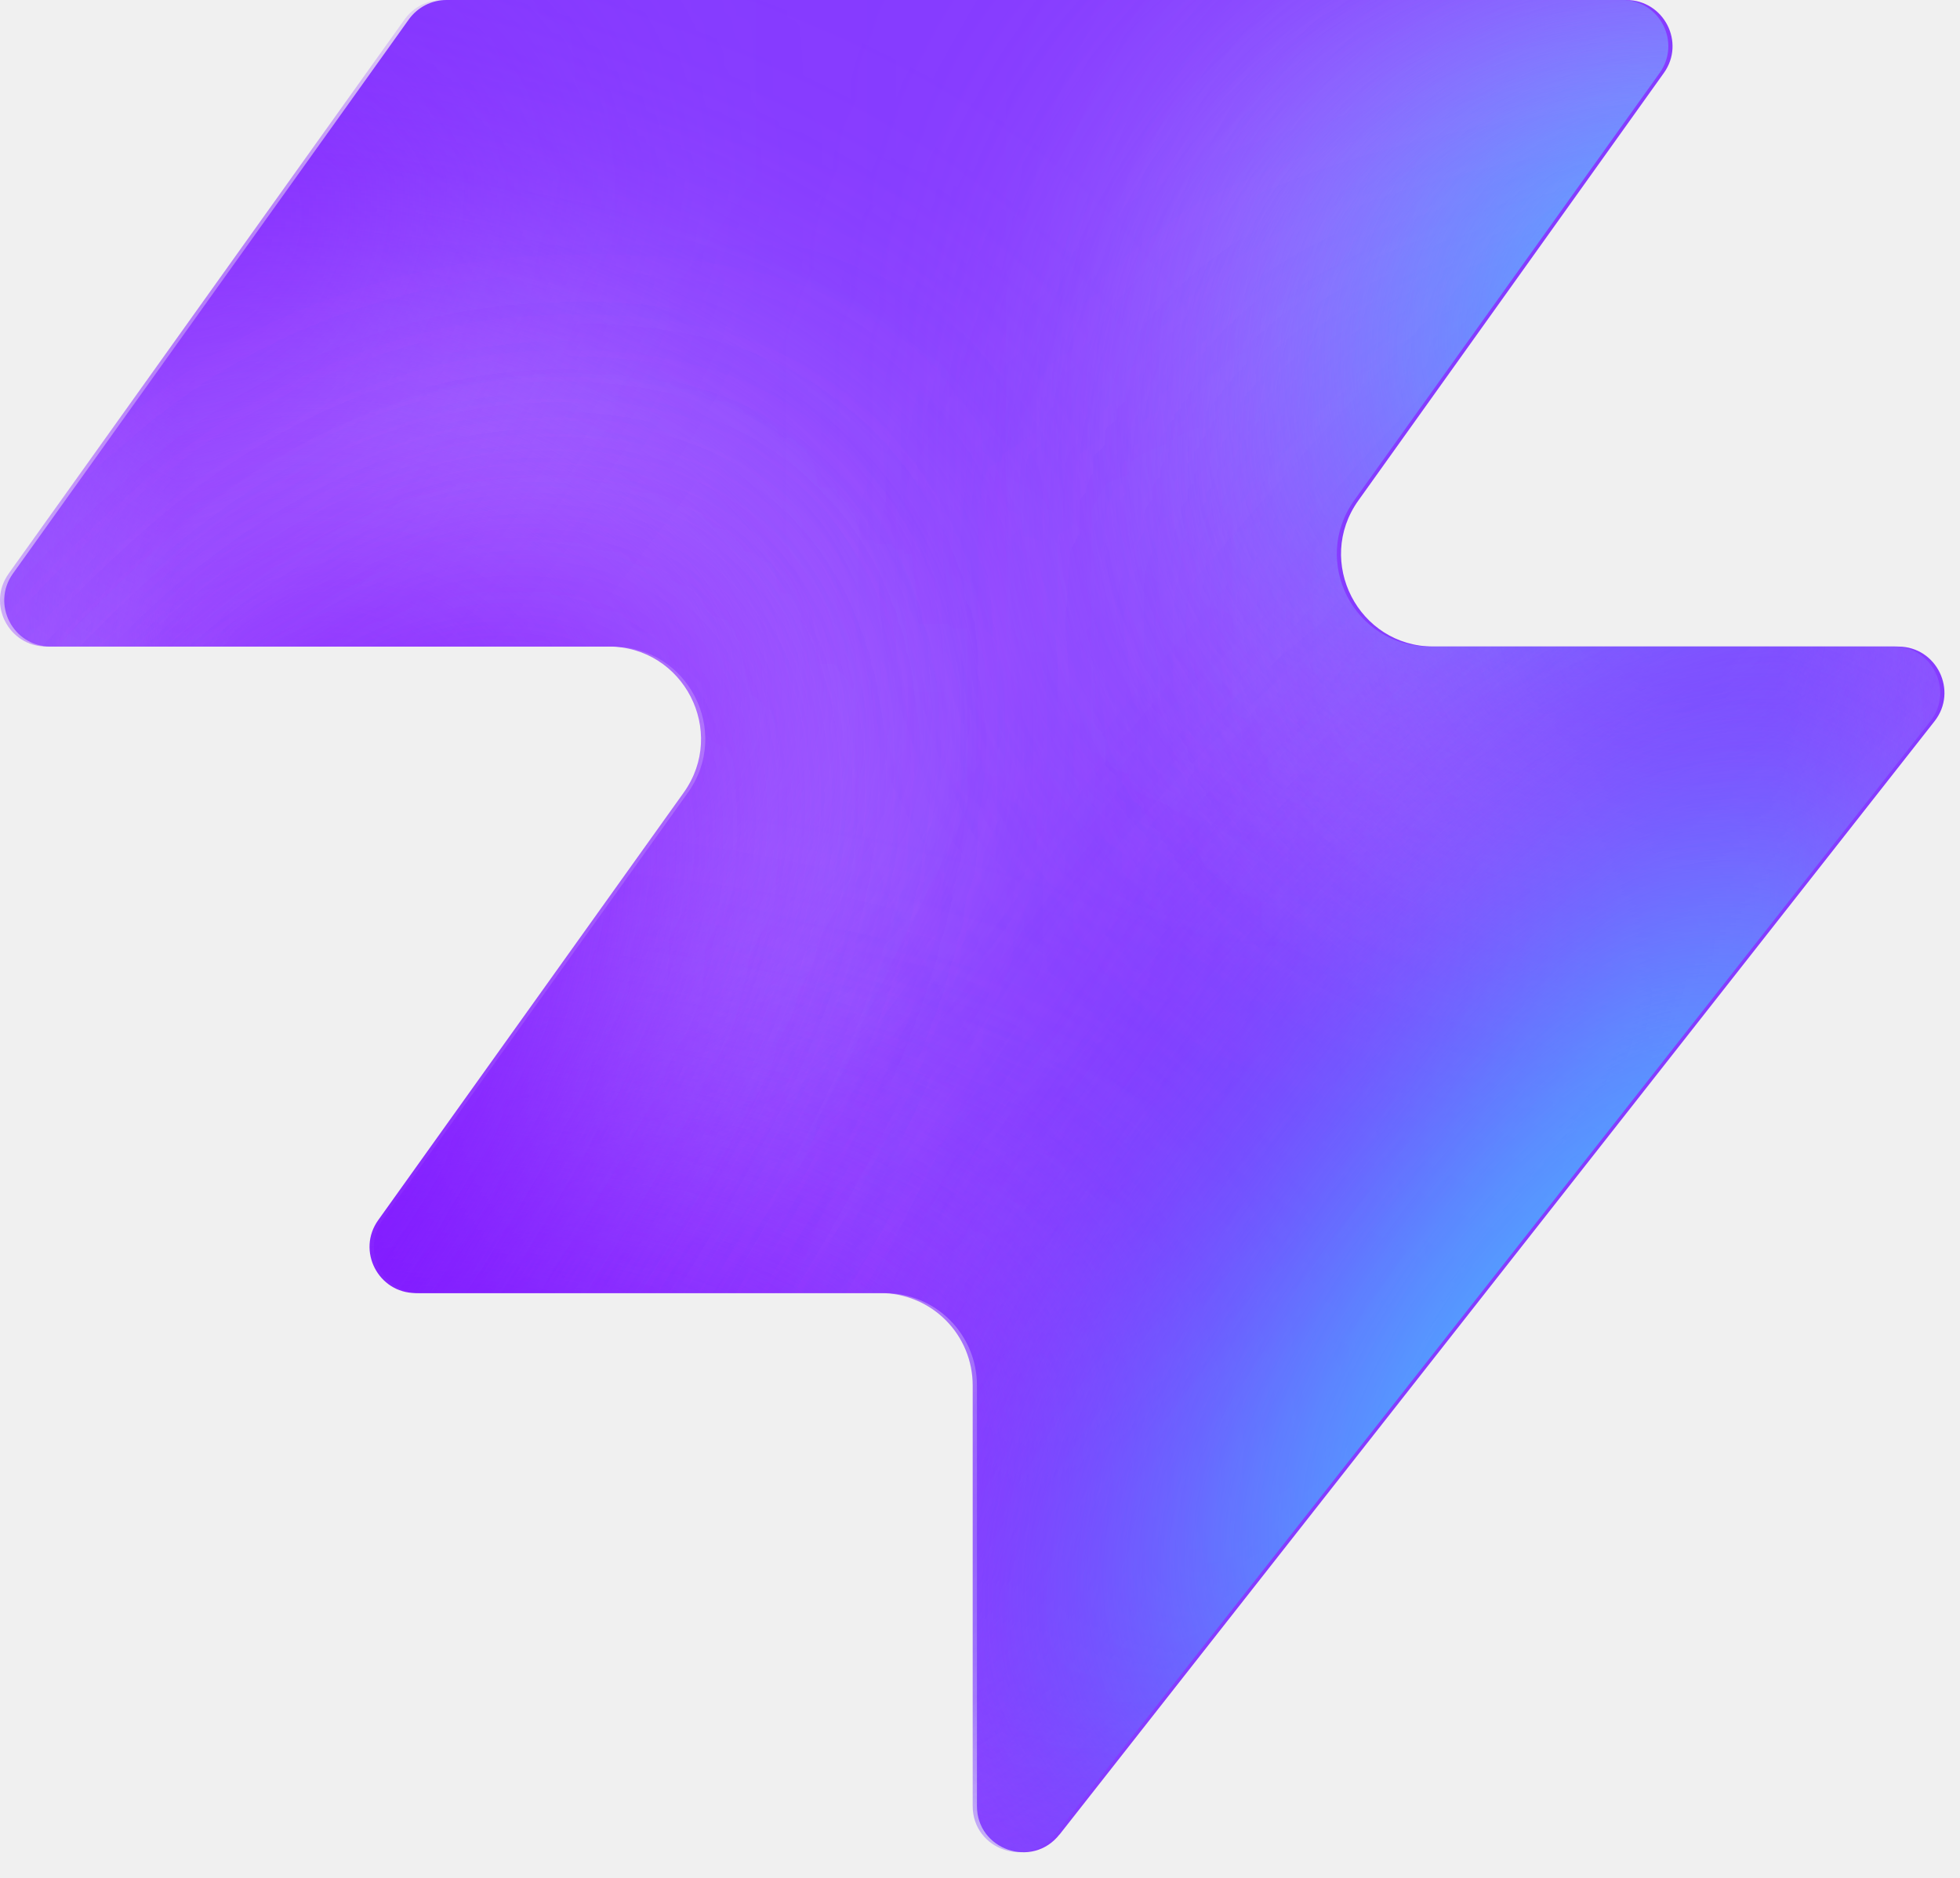
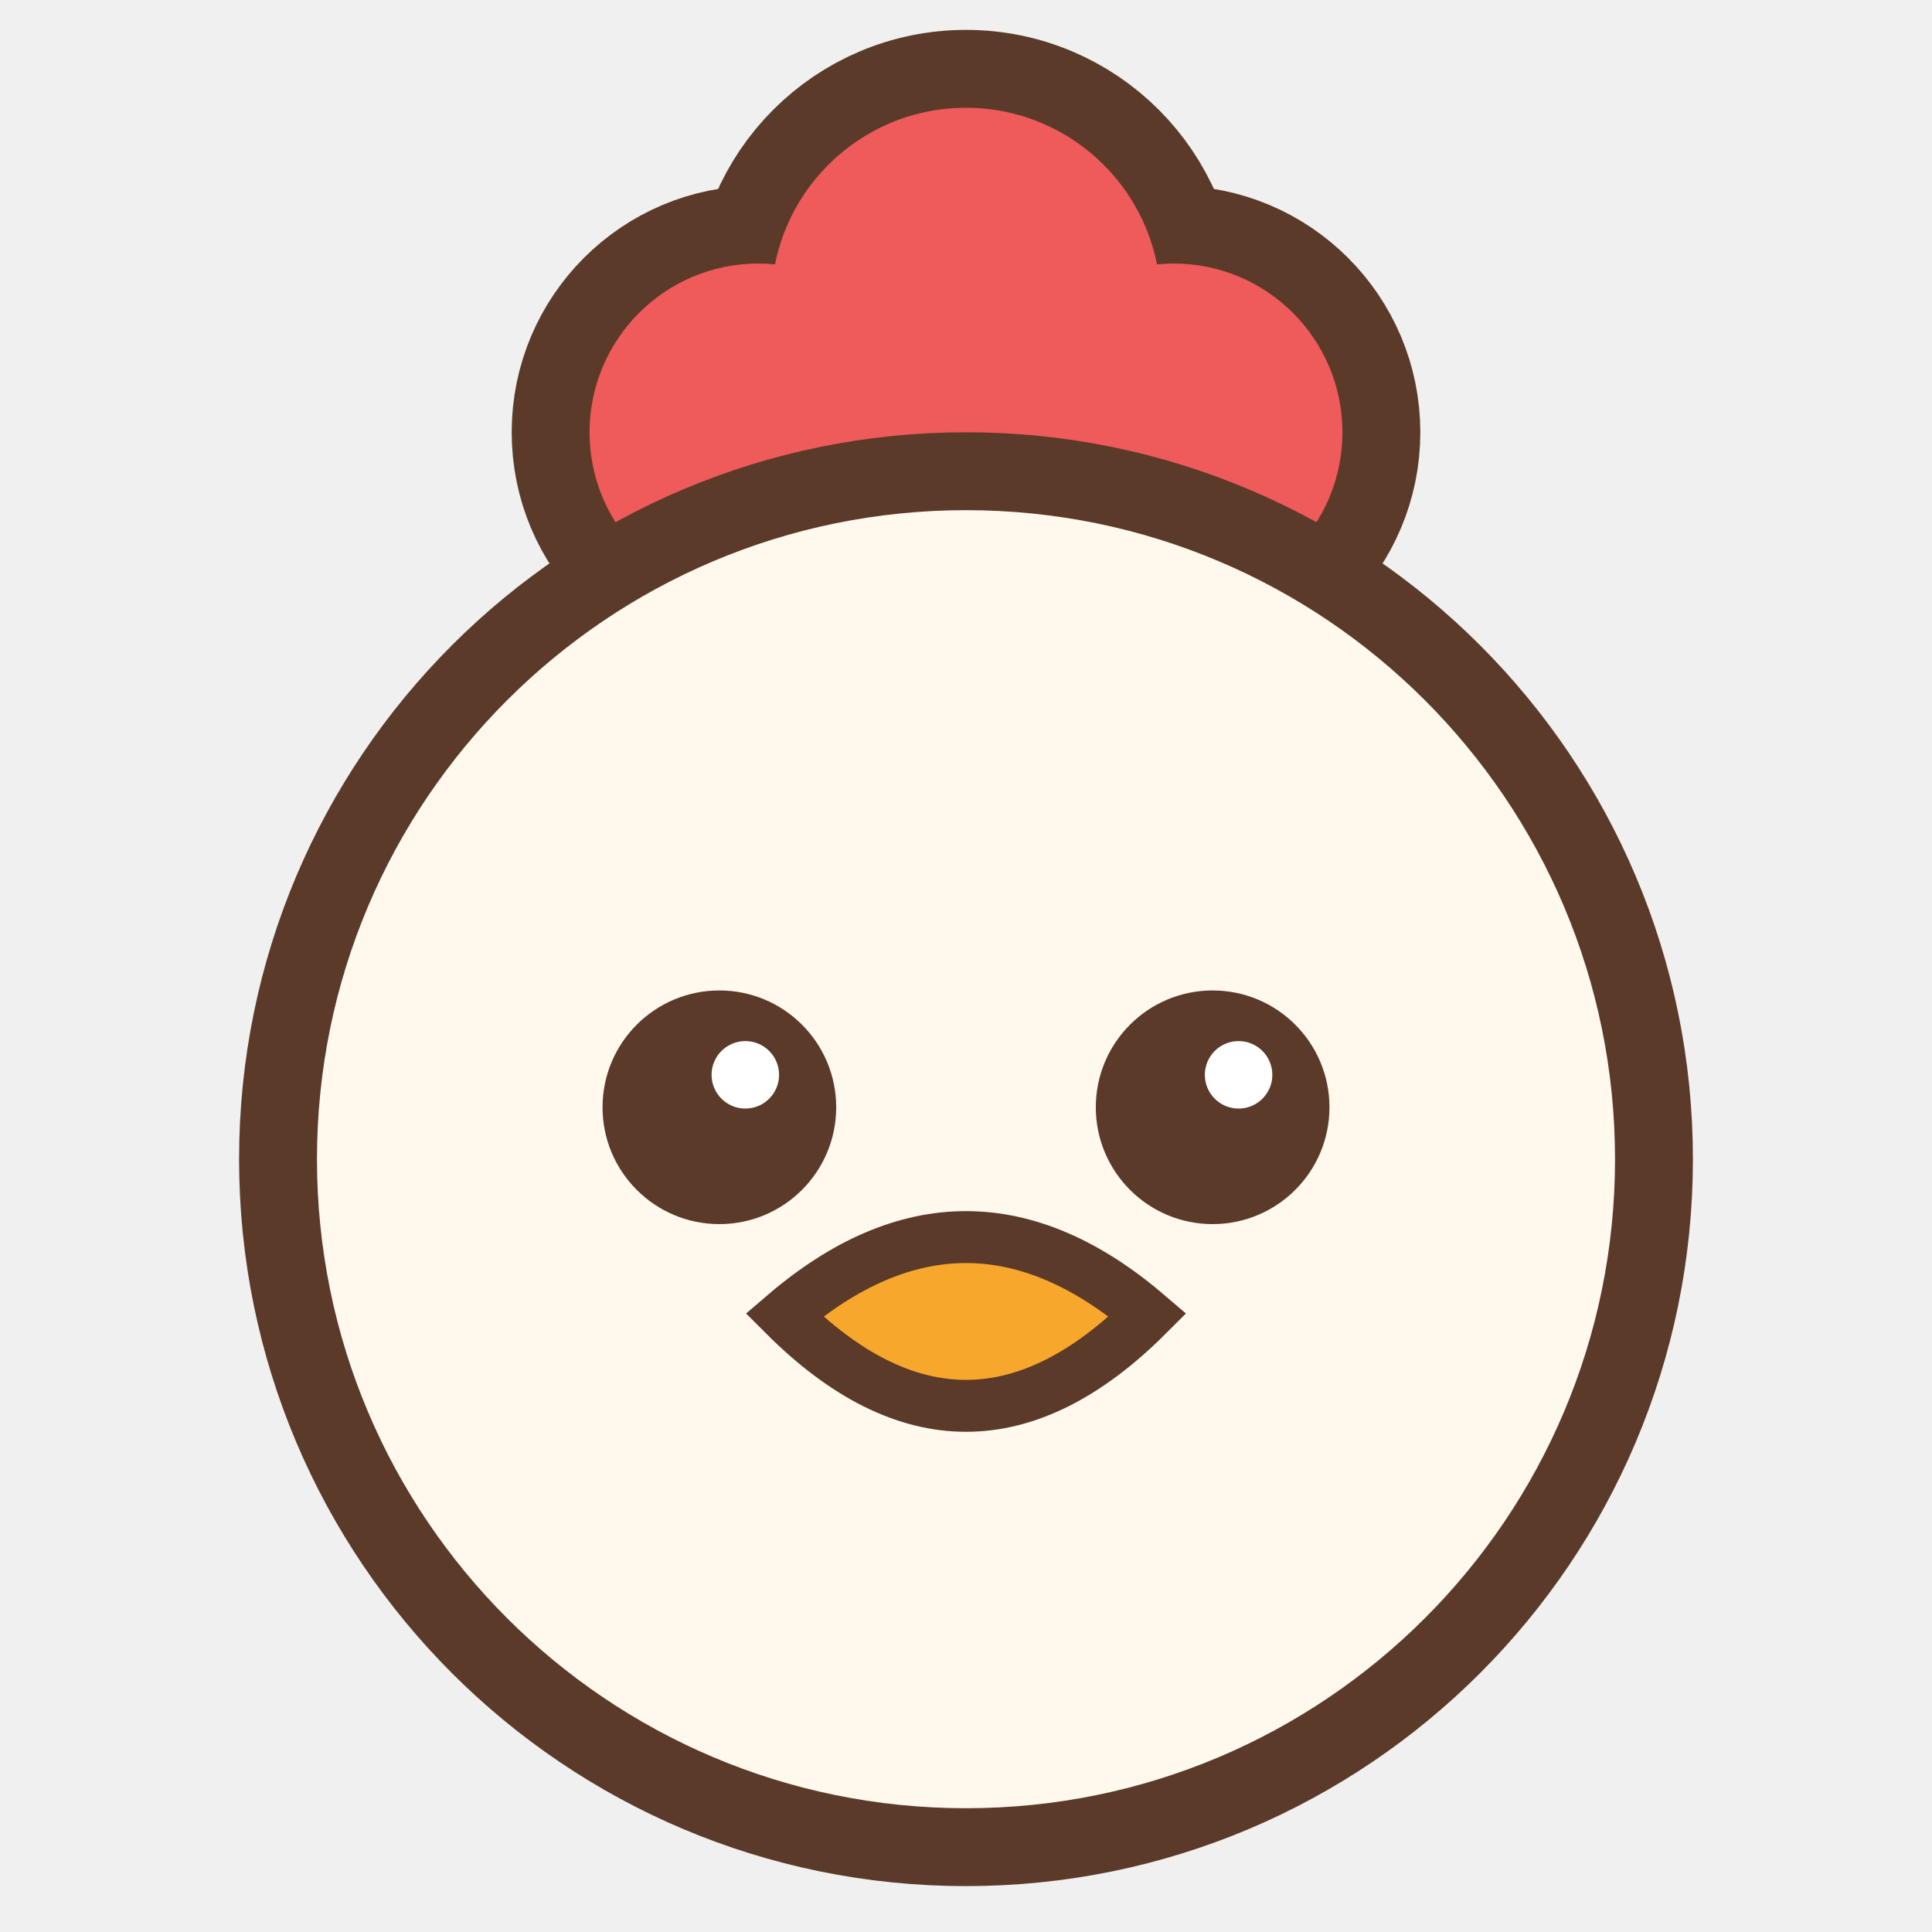
- <svg xmlns="http://www.w3.org/2000/svg" width="48" height="46" fill="none" viewBox="0 0 48 46">
-   <path fill="#863bff" d="M25.946 44.938c-.664.845-2.021.375-2.021-.698V33.937a2.26 2.26 0 0 0-2.262-2.262H10.287c-.92 0-1.456-1.04-.92-1.788l7.48-10.471c1.07-1.497 0-3.578-1.842-3.578H1.237c-.92 0-1.456-1.04-.92-1.788L10.013.474c.214-.297.556-.474.92-.474h28.894c.92 0 1.456 1.04.92 1.788l-7.48 10.471c-1.07 1.498 0 3.579 1.842 3.579h11.377c.943 0 1.473 1.088.89 1.83L25.947 44.94z" style="fill:#863bff;fill:color(display-p3 .525 .23 1);fill-opacity:1" />
-   <mask id="a" width="48" height="46" x="0" y="0" maskUnits="userSpaceOnUse" style="mask-type:alpha">
-     <path fill="#000" d="M25.842 44.938c-.664.844-2.021.375-2.021-.698V33.937a2.26 2.26 0 0 0-2.262-2.262H10.183c-.92 0-1.456-1.04-.92-1.788l7.48-10.471c1.07-1.498 0-3.579-1.842-3.579H1.133c-.92 0-1.456-1.04-.92-1.787L9.91.473c.214-.297.556-.474.92-.474h28.894c.92 0 1.456 1.04.92 1.788l-7.48 10.471c-1.07 1.498 0 3.578 1.842 3.578h11.377c.943 0 1.473 1.088.89 1.832L25.843 44.94z" style="fill:#000;fill-opacity:1" />
-   </mask>
-   <g mask="url(#a)">
-     <g filter="url(#b)">
-       <ellipse cx="5.508" cy="14.704" fill="#ede6ff" rx="5.508" ry="14.704" style="fill:#ede6ff;fill:color(display-p3 .927 .903 1);fill-opacity:1" transform="matrix(.00324 1 1 -.00324 -4.47 31.516)" />
-     </g>
-     <g filter="url(#c)">
-       <ellipse cx="10.399" cy="29.851" fill="#ede6ff" rx="10.399" ry="29.851" style="fill:#ede6ff;fill:color(display-p3 .927 .903 1);fill-opacity:1" transform="matrix(.00324 1 1 -.00324 -39.328 7.883)" />
-     </g>
-     <g filter="url(#d)">
-       <ellipse cx="5.508" cy="30.487" fill="#7e14ff" rx="5.508" ry="30.487" style="fill:#7e14ff;fill:color(display-p3 .492 .077 1);fill-opacity:1" transform="rotate(89.814 -25.913 -14.639)scale(1 -1)" />
-     </g>
-     <g filter="url(#e)">
-       <ellipse cx="5.508" cy="30.599" fill="#7e14ff" rx="5.508" ry="30.599" style="fill:#7e14ff;fill:color(display-p3 .492 .077 1);fill-opacity:1" transform="rotate(89.814 -32.644 -3.334)scale(1 -1)" />
-     </g>
-     <g filter="url(#f)">
-       <ellipse cx="5.508" cy="30.599" fill="#7e14ff" rx="5.508" ry="30.599" style="fill:#7e14ff;fill:color(display-p3 .492 .077 1);fill-opacity:1" transform="matrix(.00324 1 1 -.00324 -34.34 30.47)" />
-     </g>
-     <g filter="url(#g)">
-       <ellipse cx="14.072" cy="22.078" fill="#ede6ff" rx="14.072" ry="22.078" style="fill:#ede6ff;fill:color(display-p3 .927 .903 1);fill-opacity:1" transform="rotate(93.35 24.506 48.493)scale(-1 1)" />
-     </g>
-     <g filter="url(#h)">
-       <ellipse cx="3.47" cy="21.501" fill="#7e14ff" rx="3.47" ry="21.501" style="fill:#7e14ff;fill:color(display-p3 .492 .077 1);fill-opacity:1" transform="rotate(89.009 28.708 47.59)scale(-1 1)" />
-     </g>
-     <g filter="url(#i)">
-       <ellipse cx="3.47" cy="21.501" fill="#7e14ff" rx="3.47" ry="21.501" style="fill:#7e14ff;fill:color(display-p3 .492 .077 1);fill-opacity:1" transform="rotate(89.009 28.708 47.59)scale(-1 1)" />
-     </g>
-     <g filter="url(#j)">
-       <ellipse cx=".387" cy="8.972" fill="#7e14ff" rx="4.407" ry="29.108" style="fill:#7e14ff;fill:color(display-p3 .492 .077 1);fill-opacity:1" transform="rotate(39.51 .387 8.972)" />
-     </g>
-     <g filter="url(#k)">
-       <ellipse cx="47.523" cy="-6.092" fill="#7e14ff" rx="4.407" ry="29.108" style="fill:#7e14ff;fill:color(display-p3 .492 .077 1);fill-opacity:1" transform="rotate(37.892 47.523 -6.092)" />
-     </g>
-     <g filter="url(#l)">
-       <ellipse cx="41.412" cy="6.333" fill="#47bfff" rx="5.971" ry="9.665" style="fill:#47bfff;fill:color(display-p3 .28 .748 1);fill-opacity:1" transform="rotate(37.892 41.412 6.333)" />
-     </g>
-     <g filter="url(#m)">
-       <ellipse cx="-1.879" cy="38.332" fill="#7e14ff" rx="4.407" ry="29.108" style="fill:#7e14ff;fill:color(display-p3 .492 .077 1);fill-opacity:1" transform="rotate(37.892 -1.88 38.332)" />
-     </g>
-     <g filter="url(#n)">
-       <ellipse cx="-1.879" cy="38.332" fill="#7e14ff" rx="4.407" ry="29.108" style="fill:#7e14ff;fill:color(display-p3 .492 .077 1);fill-opacity:1" transform="rotate(37.892 -1.88 38.332)" />
-     </g>
-     <g filter="url(#o)">
-       <ellipse cx="35.651" cy="29.907" fill="#7e14ff" rx="4.407" ry="29.108" style="fill:#7e14ff;fill:color(display-p3 .492 .077 1);fill-opacity:1" transform="rotate(37.892 35.651 29.907)" />
-     </g>
-     <g filter="url(#p)">
-       <ellipse cx="38.418" cy="32.4" fill="#47bfff" rx="5.971" ry="15.297" style="fill:#47bfff;fill:color(display-p3 .28 .748 1);fill-opacity:1" transform="rotate(37.892 38.418 32.4)" />
-     </g>
+ <svg xmlns="http://www.w3.org/2000/svg" viewBox="0 0 64 64" role="img" aria-label="Clutch">
+   <g transform="translate(-19.6 -4.6) scale(.43)">
+     <circle cx="104" cy="44" r="13" fill="#5B3A29" stroke="#5B3A29" stroke-width="12" stroke-linejoin="round" />
+     <circle cx="120" cy="34" r="15" fill="#5B3A29" stroke="#5B3A29" stroke-width="12" stroke-linejoin="round" />
+     <circle cx="136" cy="44" r="13" fill="#5B3A29" stroke="#5B3A29" stroke-width="12" stroke-linejoin="round" />
+     <circle cx="104" cy="44" r="13" fill="#EF5A5A" />
+     <circle cx="120" cy="34" r="15" fill="#EF5A5A" />
+     <circle cx="136" cy="44" r="13" fill="#EF5A5A" />
+     <circle cx="120" cy="100" r="50" fill="#5B3A29" stroke="#5B3A29" stroke-width="12" stroke-linejoin="round" />
+     <circle cx="120" cy="100" r="50" fill="#FFF8EC" />
+     <circle cx="101" cy="96" r="9" fill="#5B3A29" />
+     <circle cx="103" cy="93.5" r="2.6" fill="#fff" />
+     <circle cx="139" cy="96" r="9" fill="#5B3A29" />
+     <circle cx="141" cy="93.5" r="2.6" fill="#fff" />
+     <path d="M106 112 Q120 100 134 112 Q120 126 106 112 Z" fill="#F7A72B" stroke="#5B3A29" stroke-width="4" />
  </g>
-   <defs>
-     <filter id="b" width="60.045" height="41.654" x="-19.77" y="16.149" color-interpolation-filters="sRGB" filterUnits="userSpaceOnUse">
-       <feFlood flood-opacity="0" result="BackgroundImageFix" />
-       <feBlend in="SourceGraphic" in2="BackgroundImageFix" result="shape" />
-       <feGaussianBlur result="effect1_foregroundBlur_2002_17158" stdDeviation="7.659" />
-     </filter>
-     <filter id="c" width="90.34" height="51.437" x="-54.613" y="-7.533" color-interpolation-filters="sRGB" filterUnits="userSpaceOnUse">
-       <feFlood flood-opacity="0" result="BackgroundImageFix" />
-       <feBlend in="SourceGraphic" in2="BackgroundImageFix" result="shape" />
-       <feGaussianBlur result="effect1_foregroundBlur_2002_17158" stdDeviation="7.659" />
-     </filter>
-     <filter id="d" width="79.355" height="29.4" x="-49.64" y="2.03" color-interpolation-filters="sRGB" filterUnits="userSpaceOnUse">
-       <feFlood flood-opacity="0" result="BackgroundImageFix" />
-       <feBlend in="SourceGraphic" in2="BackgroundImageFix" result="shape" />
-       <feGaussianBlur result="effect1_foregroundBlur_2002_17158" stdDeviation="4.596" />
-     </filter>
-     <filter id="e" width="79.579" height="29.4" x="-45.045" y="20.029" color-interpolation-filters="sRGB" filterUnits="userSpaceOnUse">
-       <feFlood flood-opacity="0" result="BackgroundImageFix" />
-       <feBlend in="SourceGraphic" in2="BackgroundImageFix" result="shape" />
-       <feGaussianBlur result="effect1_foregroundBlur_2002_17158" stdDeviation="4.596" />
-     </filter>
-     <filter id="f" width="79.579" height="29.4" x="-43.513" y="21.178" color-interpolation-filters="sRGB" filterUnits="userSpaceOnUse">
-       <feFlood flood-opacity="0" result="BackgroundImageFix" />
-       <feBlend in="SourceGraphic" in2="BackgroundImageFix" result="shape" />
-       <feGaussianBlur result="effect1_foregroundBlur_2002_17158" stdDeviation="4.596" />
-     </filter>
-     <filter id="g" width="74.749" height="58.852" x="15.756" y="-17.901" color-interpolation-filters="sRGB" filterUnits="userSpaceOnUse">
-       <feFlood flood-opacity="0" result="BackgroundImageFix" />
-       <feBlend in="SourceGraphic" in2="BackgroundImageFix" result="shape" />
-       <feGaussianBlur result="effect1_foregroundBlur_2002_17158" stdDeviation="7.659" />
-     </filter>
-     <filter id="h" width="61.377" height="25.362" x="23.548" y="2.284" color-interpolation-filters="sRGB" filterUnits="userSpaceOnUse">
-       <feFlood flood-opacity="0" result="BackgroundImageFix" />
-       <feBlend in="SourceGraphic" in2="BackgroundImageFix" result="shape" />
-       <feGaussianBlur result="effect1_foregroundBlur_2002_17158" stdDeviation="4.596" />
-     </filter>
-     <filter id="i" width="61.377" height="25.362" x="23.548" y="2.284" color-interpolation-filters="sRGB" filterUnits="userSpaceOnUse">
-       <feFlood flood-opacity="0" result="BackgroundImageFix" />
-       <feBlend in="SourceGraphic" in2="BackgroundImageFix" result="shape" />
-       <feGaussianBlur result="effect1_foregroundBlur_2002_17158" stdDeviation="4.596" />
-     </filter>
-     <filter id="j" width="56.045" height="63.649" x="-27.636" y="-22.853" color-interpolation-filters="sRGB" filterUnits="userSpaceOnUse">
-       <feFlood flood-opacity="0" result="BackgroundImageFix" />
-       <feBlend in="SourceGraphic" in2="BackgroundImageFix" result="shape" />
-       <feGaussianBlur result="effect1_foregroundBlur_2002_17158" stdDeviation="4.596" />
-     </filter>
-     <filter id="k" width="54.814" height="64.646" x="20.116" y="-38.415" color-interpolation-filters="sRGB" filterUnits="userSpaceOnUse">
-       <feFlood flood-opacity="0" result="BackgroundImageFix" />
-       <feBlend in="SourceGraphic" in2="BackgroundImageFix" result="shape" />
-       <feGaussianBlur result="effect1_foregroundBlur_2002_17158" stdDeviation="4.596" />
-     </filter>
-     <filter id="l" width="33.541" height="35.313" x="24.641" y="-11.323" color-interpolation-filters="sRGB" filterUnits="userSpaceOnUse">
-       <feFlood flood-opacity="0" result="BackgroundImageFix" />
-       <feBlend in="SourceGraphic" in2="BackgroundImageFix" result="shape" />
-       <feGaussianBlur result="effect1_foregroundBlur_2002_17158" stdDeviation="4.596" />
-     </filter>
-     <filter id="m" width="54.814" height="64.646" x="-29.286" y="6.009" color-interpolation-filters="sRGB" filterUnits="userSpaceOnUse">
-       <feFlood flood-opacity="0" result="BackgroundImageFix" />
-       <feBlend in="SourceGraphic" in2="BackgroundImageFix" result="shape" />
-       <feGaussianBlur result="effect1_foregroundBlur_2002_17158" stdDeviation="4.596" />
-     </filter>
-     <filter id="n" width="54.814" height="64.646" x="-29.286" y="6.009" color-interpolation-filters="sRGB" filterUnits="userSpaceOnUse">
-       <feFlood flood-opacity="0" result="BackgroundImageFix" />
-       <feBlend in="SourceGraphic" in2="BackgroundImageFix" result="shape" />
-       <feGaussianBlur result="effect1_foregroundBlur_2002_17158" stdDeviation="4.596" />
-     </filter>
-     <filter id="o" width="54.814" height="64.646" x="8.244" y="-2.416" color-interpolation-filters="sRGB" filterUnits="userSpaceOnUse">
-       <feFlood flood-opacity="0" result="BackgroundImageFix" />
-       <feBlend in="SourceGraphic" in2="BackgroundImageFix" result="shape" />
-       <feGaussianBlur result="effect1_foregroundBlur_2002_17158" stdDeviation="4.596" />
-     </filter>
-     <filter id="p" width="39.409" height="43.623" x="18.713" y="10.588" color-interpolation-filters="sRGB" filterUnits="userSpaceOnUse">
-       <feFlood flood-opacity="0" result="BackgroundImageFix" />
-       <feBlend in="SourceGraphic" in2="BackgroundImageFix" result="shape" />
-       <feGaussianBlur result="effect1_foregroundBlur_2002_17158" stdDeviation="4.596" />
-     </filter>
-   </defs>
</svg>
